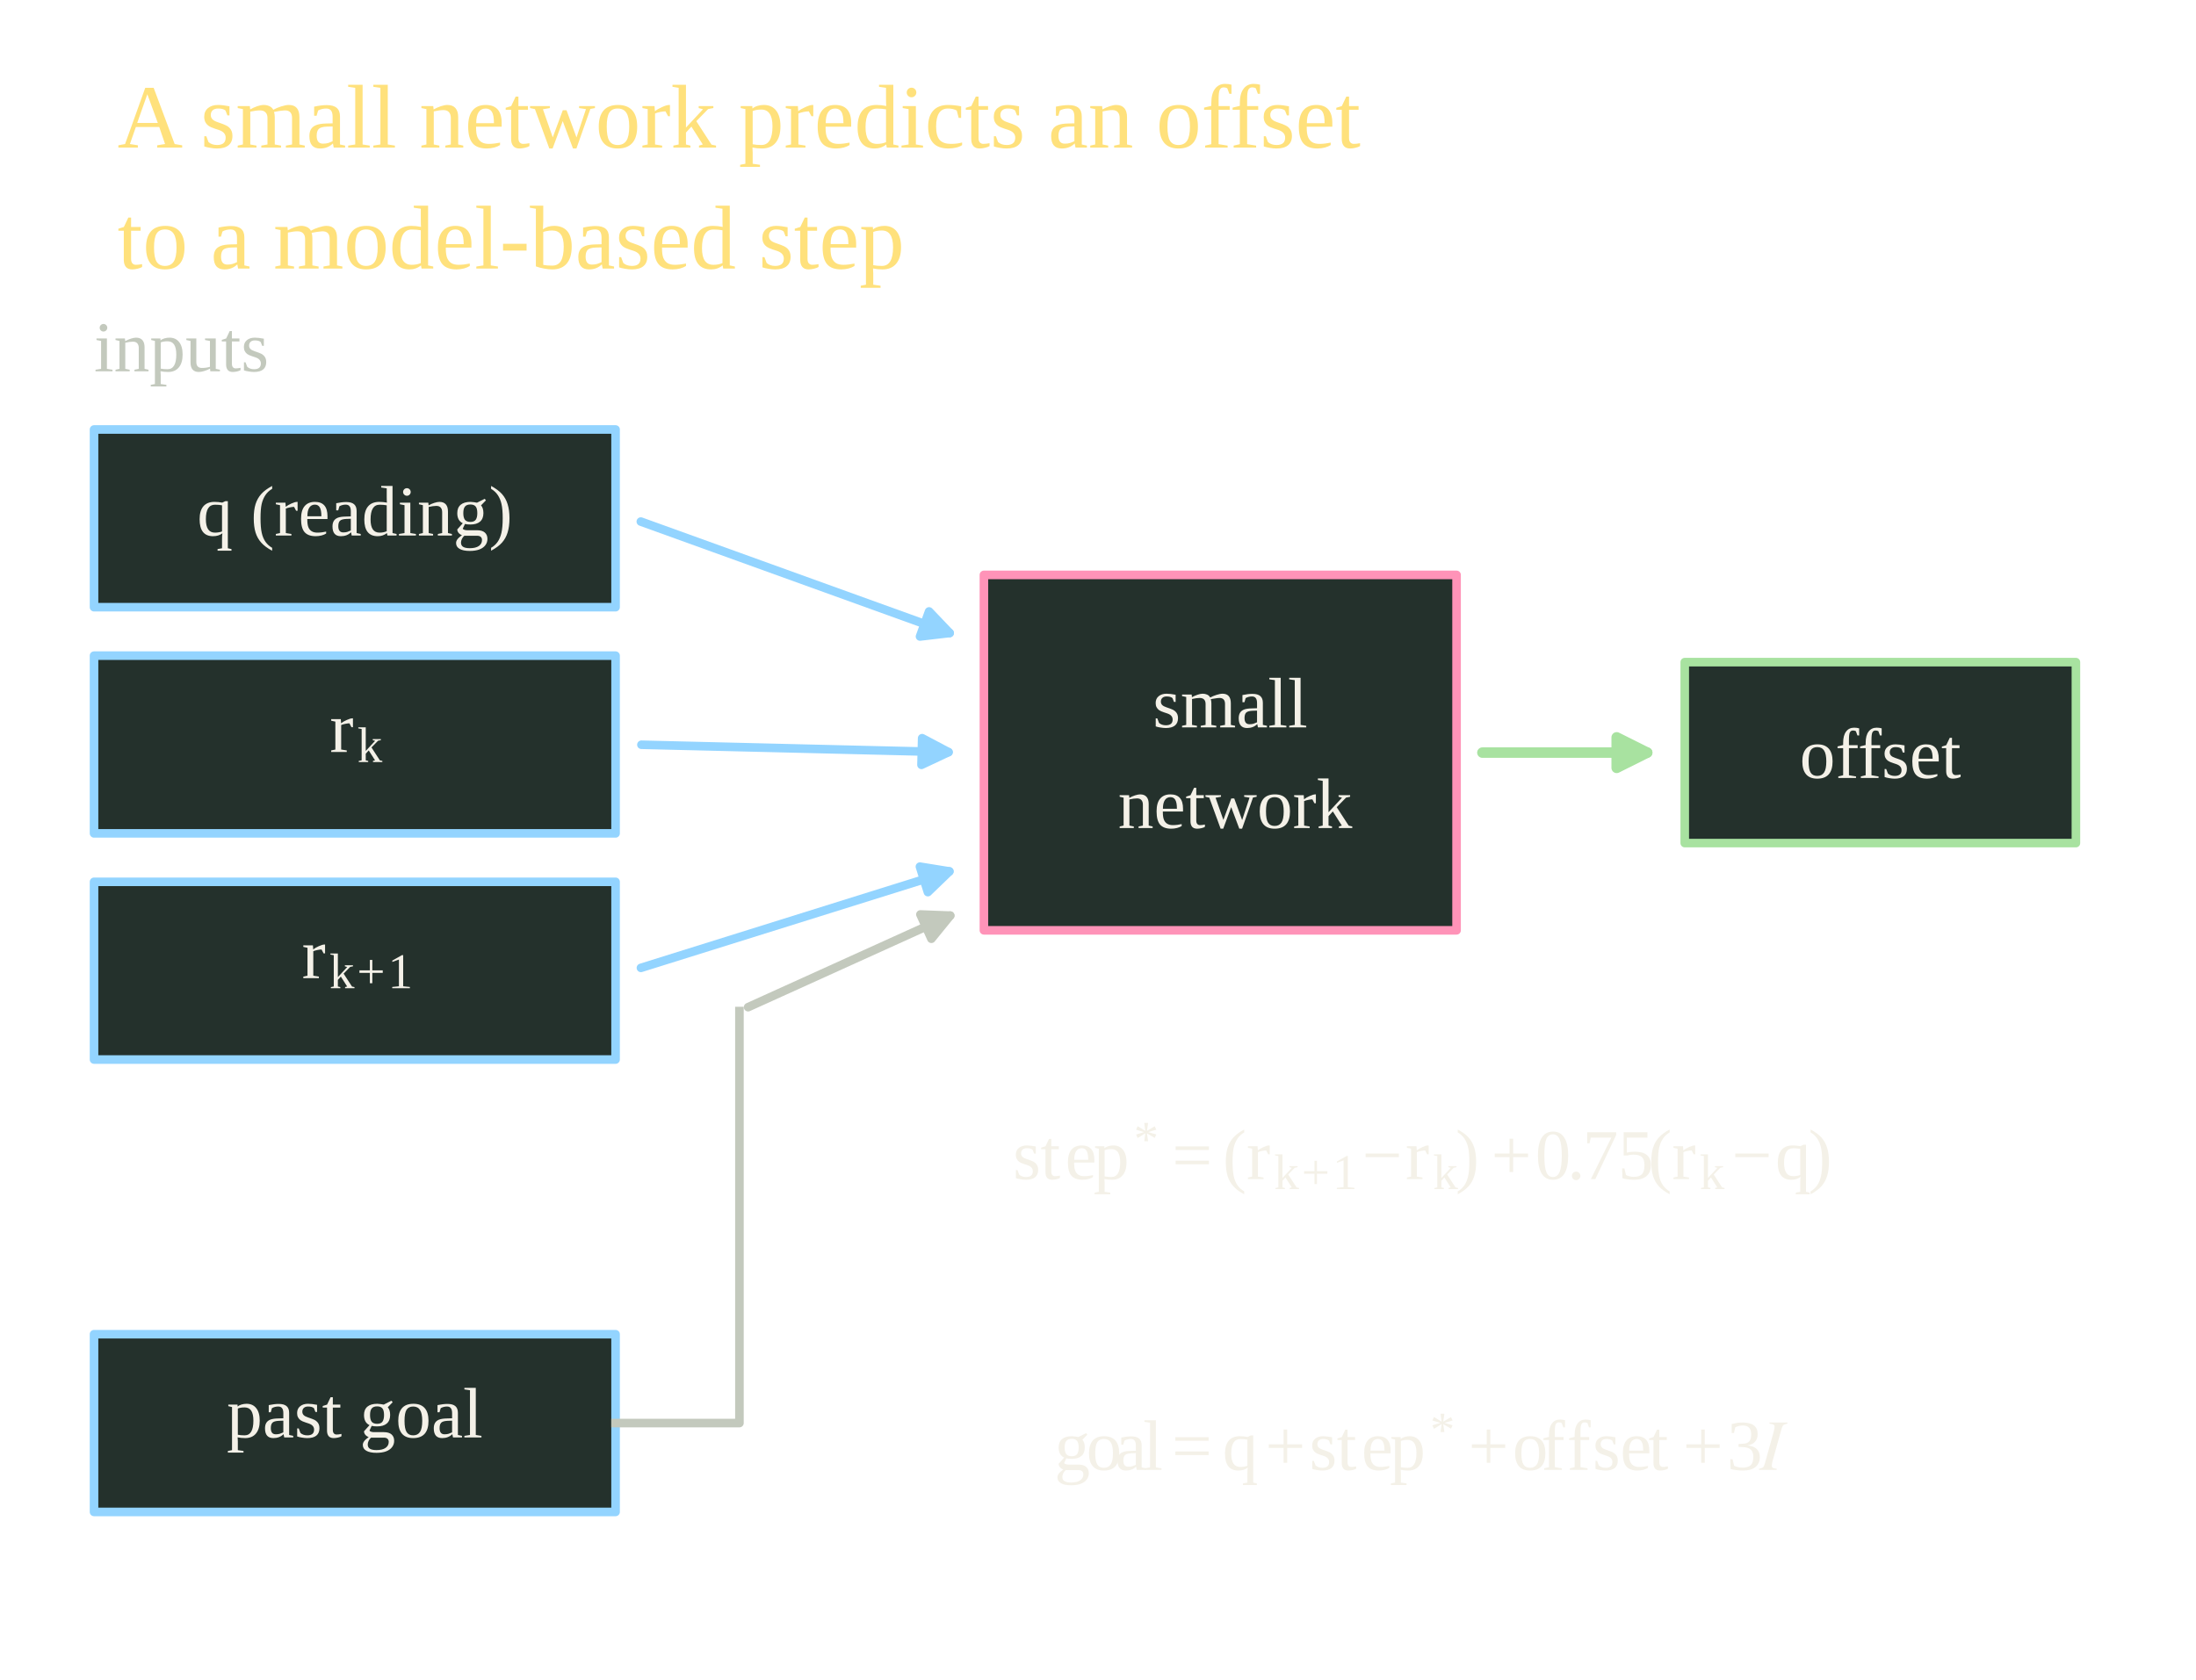
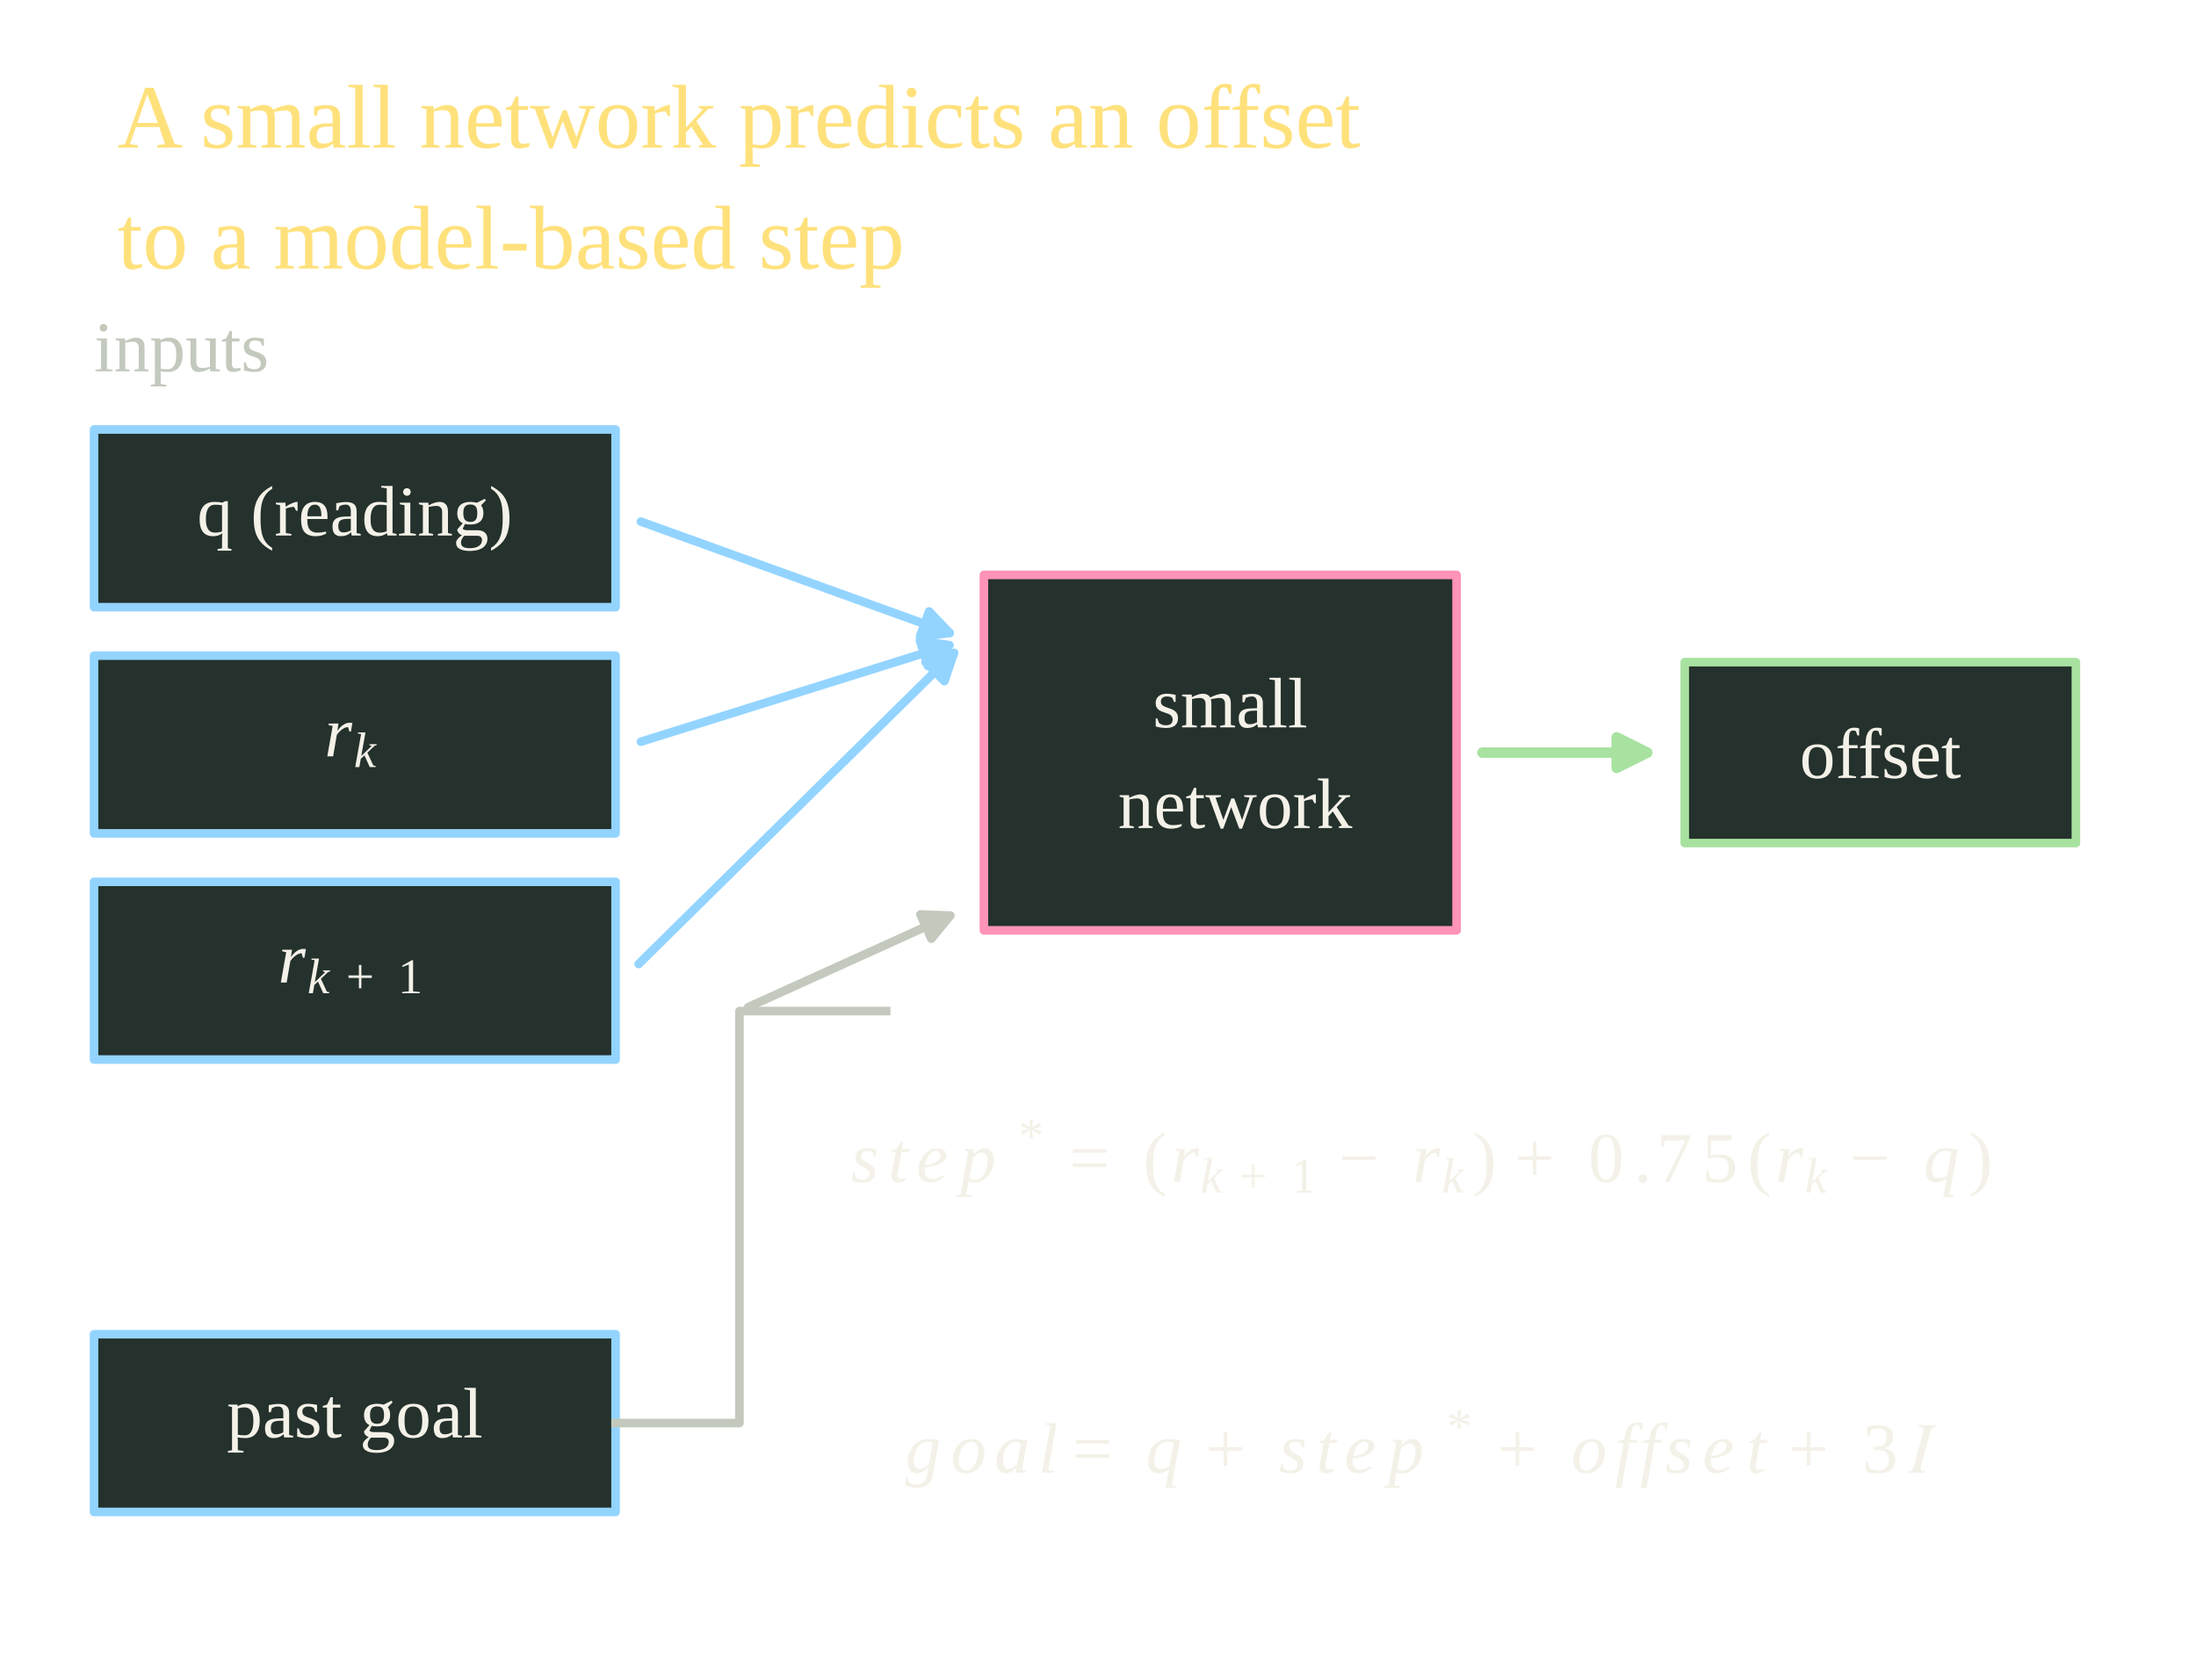
<svg xmlns="http://www.w3.org/2000/svg" viewBox="0 0 460.8 352.58" stroke-linejoin="round" stroke-linecap="butt">
  <path d="M 134.47 109.47 Q 167.81 121.51 199.27 132.86" clip-path="url(#network-io-p68ad5f9182)" style="fill: none; stroke: #93d4ff; stroke-width: 1.8; stroke-linecap: round" />
  <path d="M 194.95 128.33 L 199.27 132.86 L 193.05 133.59 z" clip-path="url(#network-io-p68ad5f9182)" style="fill: #93d4ff; stroke: #93d4ff; stroke-width: 1.8; stroke-linecap: round" />
-   <path d="M 134.59 156.31 Q 167.81 157.11 199.03 157.86" clip-path="url(#network-io-p68ad5f9182)" style="fill: none; stroke: #93d4ff; stroke-width: 1.8; stroke-linecap: round" />
-   <path d="M 193.5 154.93 L 199.03 157.86 L 193.36 160.53 z" clip-path="url(#network-io-p68ad5f9182)" style="fill: #93d4ff; stroke: #93d4ff; stroke-width: 1.8; stroke-linecap: round" />
-   <path d="M 134.49 203.14 Q 167.81 192.72 199.21 182.89" clip-path="url(#network-io-p68ad5f9182)" style="fill: none; stroke: #93d4ff; stroke-width: 1.8; stroke-linecap: round" />
-   <path d="M 193.03 181.89 L 199.21 182.89 L 194.7 187.24 z" clip-path="url(#network-io-p68ad5f9182)" style="fill: #93d4ff; stroke: #93d4ff; stroke-width: 1.8; stroke-linecap: round" />
+   <path d="M 134.49 155.67 Q 167.81 145.24 199.21 135.42" clip-path="url(#network-io-p68ad5f9182)" style="fill: none; stroke: #93d4ff; stroke-width: 1.8; stroke-linecap: round" />
+   <path d="M 193.03 134.42 L 199.21 135.42 L 194.7 139.77 z" clip-path="url(#network-io-p68ad5f9182)" style="fill: #93d4ff; stroke: #93d4ff; stroke-width: 1.8; stroke-linecap: round" />
+   <path d="M 134.01 202.33 Q 167.82 168.98 200.19 137.04" clip-path="url(#network-io-p68ad5f9182)" style="fill: none; stroke: #93d4ff; stroke-width: 1.8; stroke-linecap: round" />
+   <path d="M 194.23 138.98 L 200.19 137.04 L 198.17 142.96 z" clip-path="url(#network-io-p68ad5f9182)" style="fill: #93d4ff; stroke: #93d4ff; stroke-width: 1.8; stroke-linecap: round" />
  <path d="M 156.98 211.39 Q 179.1 201.36 199.39 192.17" clip-path="url(#network-io-p68ad5f9182)" style="fill: none; stroke: #c3c9bd; stroke-width: 1.8; stroke-linecap: round" />
  <path d="M 193.13 191.93 L 199.39 192.17 L 195.44 197.03 z" clip-path="url(#network-io-p68ad5f9182)" style="fill: #c3c9bd; stroke: #c3c9bd; stroke-width: 1.8; stroke-linecap: round" />
  <path d="M 311.06 157.96 Q 329.58 157.96 345.64 157.96" clip-path="url(#network-io-p68ad5f9182)" style="fill: none; stroke: #a8e2a0; stroke-width: 2.2; stroke-linecap: round" />
  <path d="M 339.24 154.76 L 345.64 157.96 L 339.24 161.16 z" clip-path="url(#network-io-p68ad5f9182)" style="fill: #a8e2a0; stroke: #a8e2a0; stroke-width: 2.2; stroke-linecap: round" />
  <path d="M 19.73 127.44 L 129.17 127.44 L 129.17 90.14 L 19.73 90.14 z" clip-path="url(#network-io-p68ad5f9182)" style="fill: #24312c; stroke: #93d4ff; stroke-width: 1.8" />
  <path d="M 19.73 174.91 L 129.17 174.91 L 129.17 137.61 L 19.73 137.61 z" clip-path="url(#network-io-p68ad5f9182)" style="fill: #24312c; stroke: #93d4ff; stroke-width: 1.8" />
  <path d="M 19.73 222.38 L 129.17 222.38 L 129.17 185.08 L 19.73 185.08 z" clip-path="url(#network-io-p68ad5f9182)" style="fill: #24312c; stroke: #93d4ff; stroke-width: 1.8" />
  <path d="M 19.73 317.33 L 129.17 317.33 L 129.17 280.03 L 19.73 280.03 z" clip-path="url(#network-io-p68ad5f9182)" style="fill: #24312c; stroke: #93d4ff; stroke-width: 1.8" />
  <path d="M 206.46 195.26 L 305.64 195.26 L 305.64 120.66 L 206.46 120.66 z" clip-path="url(#network-io-p68ad5f9182)" style="fill: #24312c; stroke: #ff93b8; stroke-width: 1.8" />
  <path d="M 353.52 176.95 L 435.6 176.95 L 435.6 138.97 L 353.52 138.97 z" clip-path="url(#network-io-p68ad5f9182)" style="fill: #24312c; stroke: #a8e2a0; stroke-width: 1.8" />
-   <path d="M 129.17 298.68 L 155.16 298.68 L 155.16 212.21" clip-path="url(#network-io-p68ad5f9182)" style="fill: none; stroke: #c3c9bd; stroke-width: 1.8; stroke-linecap: square" />
+   <path d="M 129.17 298.68 L 155.16 298.68 L 155.16 212.21 L 185.94 212.21" clip-path="url(#network-io-p68ad5f9182)" style="fill: none; stroke: #c3c9bd; stroke-width: 1.8; stroke-linecap: square" />
  <text style="font-size: 15px; text-anchor: start; fill: #c3c9bd" x="19.73" y="77.93" transform="rotate(-0 19.73 77.93)">inputs</text>
  <text style="font-size: 15px; text-anchor: middle; fill: #f4f1e8" x="74.45" y="112.4" transform="rotate(-0 74.45 112.4)">q (reading)</text>
-   <g style="fill: #f4f1e8" transform="translate(69.2 158.74)">
+   <g style="fill: #f4f1e8" transform="translate(68.07 159.34)">
    <text>
-       <tspan x="0" y="-0.91" style="font-size: 15px; fill: #f4f1e8">r</tspan>
-       <tspan x="5.78" y="1.2" style="font-size: 10.5px; fill: #f4f1e8">k</tspan>
+       <tspan x="0" y="-0.59" style="font-style: oblique; font-size: 15px; fill: #f4f1e8">r</tspan>
+       <tspan x="6.17" y="1.66" style="font-style: oblique; font-size: 10.5px; fill: #f4f1e8">k</tspan>
    </text>
  </g>
-   <g style="fill: #f4f1e8" transform="translate(63.35 206.21)">
+   <g style="fill: #f4f1e8" transform="translate(58.32 206.81)">
    <text>
-       <tspan x="0" y="-0.91" style="font-size: 15px; fill: #f4f1e8">r</tspan>
-       <tspan x="5.78" y="1.2" style="font-size: 10.5px; fill: #f4f1e8">k</tspan>
-       <tspan x="11.56" y="1.2" style="font-size: 10.5px; fill: #f4f1e8">+</tspan>
-       <tspan x="18.03" y="1.2" style="font-size: 10.5px; fill: #f4f1e8">1</tspan>
+       <tspan x="0" y="-0.59" style="font-style: oblique; font-size: 15px; fill: #f4f1e8">r</tspan>
+       <tspan x="6.17" y="1.66" style="font-style: oblique; font-size: 10.5px; fill: #f4f1e8">k</tspan>
+       <tspan x="14.29" y="1.66" style="font-size: 10.5px; fill: #f4f1e8">+</tspan>
+       <tspan x="25.14" y="1.66" style="font-size: 10.5px; fill: #f4f1e8">1</tspan>
    </text>
  </g>
  <text style="font-size: 15px; text-anchor: middle; fill: #f4f1e8" x="74.45" y="301.69" transform="rotate(-0 74.45 301.69)">past goal</text>
  <text style="font-size: 15px; fill: #f4f1e8" transform="translate(241.89 152.66)">small</text>
  <text style="font-size: 15px; fill: #f4f1e8" transform="translate(234.6 173.79)">network</text>
  <text style="font-size: 15px; text-anchor: middle; fill: #f4f1e8" x="394.56" y="163.29" transform="rotate(-0 394.56 163.29)">offset</text>
-   <g style="fill: #f4f1e8" transform="translate(212.55 248.01)">
+   <g style="fill: #f4f1e8" transform="translate(178.57 248.07)">
    <text>
-       <tspan x="0" y="-0.54" style="font-size: 15px; fill: #f4f1e8">s</tspan>
-       <tspan x="5.78" y="-0.54" style="font-size: 15px; fill: #f4f1e8">t</tspan>
-       <tspan x="10.94" y="-0.54" style="font-size: 15px; fill: #f4f1e8">e</tspan>
-       <tspan x="16.91" y="-0.54" style="font-size: 15px; fill: #f4f1e8">p</tspan>
-       <tspan x="33.39" y="-0.54" style="font-size: 15px; fill: #f4f1e8">=</tspan>
-       <tspan x="44.01" y="-0.54" style="font-size: 15px; fill: #f4f1e8">(</tspan>
-       <tspan x="49.02" y="-0.54" style="font-size: 15px; fill: #f4f1e8">r</tspan>
-       <tspan x="73.25" y="-0.54" style="font-size: 15px; fill: #f4f1e8">−</tspan>
-       <tspan x="82.37" y="-0.54" style="font-size: 15px; fill: #f4f1e8">r</tspan>
-       <tspan x="92.85" y="-0.54" style="font-size: 15px; fill: #f4f1e8">)</tspan>
-       <tspan x="100.35" y="-0.54" style="font-size: 15px; fill: #f4f1e8">+</tspan>
-       <tspan x="109.59" y="-0.54" style="font-size: 15px; fill: #f4f1e8">0</tspan>
-       <tspan x="116.31" y="-0.54" style="font-size: 15px; fill: #f4f1e8">.</tspan>
-       <tspan x="119.52" y="-0.54" style="font-size: 15px; fill: #f4f1e8">7</tspan>
-       <tspan x="126.95" y="-0.54" style="font-size: 15px; fill: #f4f1e8">5</tspan>
-       <tspan x="133.29" y="-0.54" style="font-size: 15px; fill: #f4f1e8">(</tspan>
-       <tspan x="138.3" y="-0.54" style="font-size: 15px; fill: #f4f1e8">r</tspan>
-       <tspan x="150.83" y="-0.54" style="font-size: 15px; fill: #f4f1e8">−</tspan>
-       <tspan x="159.95" y="-0.54" style="font-size: 15px; fill: #f4f1e8">q</tspan>
-       <tspan x="166.89" y="-0.54" style="font-size: 15px; fill: #f4f1e8">)</tspan>
-       <tspan x="25.33" y="-5.45" style="font-size: 10.5px; fill: #f4f1e8">*</tspan>
-       <tspan x="54.79" y="1.56" style="font-size: 10.5px; fill: #f4f1e8">k</tspan>
-       <tspan x="60.58" y="1.56" style="font-size: 10.5px; fill: #f4f1e8">+</tspan>
-       <tspan x="67.05" y="1.56" style="font-size: 10.5px; fill: #f4f1e8">1</tspan>
-       <tspan x="88.14" y="1.56" style="font-size: 10.5px; fill: #f4f1e8">k</tspan>
-       <tspan x="144.08" y="1.56" style="font-size: 10.5px; fill: #f4f1e8">k</tspan>
+       <tspan x="0" y="-0.01" style="font-style: oblique; font-size: 15px; fill: #f4f1e8">s</tspan>
+       <tspan x="7.81" y="-0.01" style="font-style: oblique; font-size: 15px; fill: #f4f1e8">t</tspan>
+       <tspan x="13.7" y="-0.01" style="font-style: oblique; font-size: 15px; fill: #f4f1e8">e</tspan>
+       <tspan x="22.92" y="-0.01" style="font-style: oblique; font-size: 15px; fill: #f4f1e8">p</tspan>
+       <tspan x="67.16" y="-0.01" style="font-style: oblique; font-size: 15px; fill: #f4f1e8">r</tspan>
+       <tspan x="117.8" y="-0.01" style="font-style: oblique; font-size: 15px; fill: #f4f1e8">r</tspan>
+       <tspan x="193.97" y="-0.01" style="font-style: oblique; font-size: 15px; fill: #f4f1e8">r</tspan>
+       <tspan x="225.05" y="-0.01" style="font-style: oblique; font-size: 15px; fill: #f4f1e8">q</tspan>
+       <tspan x="35.19" y="-6.2" style="font-size: 10.5px; fill: #f4f1e8">*</tspan>
+       <tspan x="81.45" y="2.24" style="font-size: 10.5px; fill: #f4f1e8">+</tspan>
+       <tspan x="92.3" y="2.24" style="font-size: 10.5px; fill: #f4f1e8">1</tspan>
+       <tspan x="45.82" y="-0.01" style="font-size: 15px; fill: #f4f1e8">=</tspan>
+       <tspan x="61.31" y="-0.01" style="font-size: 15px; fill: #f4f1e8">(</tspan>
+       <tspan x="102.31" y="-0.01" style="font-size: 15px; fill: #f4f1e8">−</tspan>
+       <tspan x="130.46" y="-0.01" style="font-size: 15px; fill: #f4f1e8">)</tspan>
+       <tspan x="139.23" y="-0.01" style="font-size: 15px; fill: #f4f1e8">+</tspan>
+       <tspan x="154.72" y="-0.01" style="font-size: 15px; fill: #f4f1e8">0</tspan>
+       <tspan x="164.27" y="-0.01" style="font-size: 15px; fill: #f4f1e8">.</tspan>
+       <tspan x="169.04" y="-0.01" style="font-size: 15px; fill: #f4f1e8">7</tspan>
+       <tspan x="178.58" y="-0.01" style="font-size: 15px; fill: #f4f1e8">5</tspan>
+       <tspan x="188.12" y="-0.01" style="font-size: 15px; fill: #f4f1e8">(</tspan>
+       <tspan x="209.56" y="-0.01" style="font-size: 15px; fill: #f4f1e8">−</tspan>
+       <tspan x="234.57" y="-0.01" style="font-size: 15px; fill: #f4f1e8">)</tspan>
+       <tspan x="73.33" y="2.24" style="font-style: oblique; font-size: 10.5px; fill: #f4f1e8">k</tspan>
+       <tspan x="123.97" y="2.24" style="font-style: oblique; font-size: 10.5px; fill: #f4f1e8">k</tspan>
+       <tspan x="200.14" y="2.24" style="font-style: oblique; font-size: 10.5px; fill: #f4f1e8">k</tspan>
    </text>
  </g>
-   <g style="fill: #f4f1e8" transform="translate(221.25 309.04)">
+   <g style="fill: #f4f1e8" transform="translate(189.97 309.1)">
    <text>
-       <tspan x="0" y="-0.54" style="font-size: 15px; fill: #f4f1e8">g</tspan>
-       <tspan x="6.68" y="-0.54" style="font-size: 15px; fill: #f4f1e8">o</tspan>
-       <tspan x="12.72" y="-0.54" style="font-size: 15px; fill: #f4f1e8">a</tspan>
-       <tspan x="18.6" y="-0.54" style="font-size: 15px; fill: #f4f1e8">l</tspan>
-       <tspan x="24.63" y="-0.54" style="font-size: 15px; fill: #f4f1e8">=</tspan>
-       <tspan x="35.25" y="-0.54" style="font-size: 15px; fill: #f4f1e8">q</tspan>
-       <tspan x="44.24" y="-0.54" style="font-size: 15px; fill: #f4f1e8">+</tspan>
-       <tspan x="53.48" y="-0.54" style="font-size: 15px; fill: #f4f1e8">s</tspan>
-       <tspan x="59.25" y="-0.54" style="font-size: 15px; fill: #f4f1e8">t</tspan>
-       <tspan x="64.41" y="-0.54" style="font-size: 15px; fill: #f4f1e8">e</tspan>
-       <tspan x="70.38" y="-0.54" style="font-size: 15px; fill: #f4f1e8">p</tspan>
-       <tspan x="86.86" y="-0.54" style="font-size: 15px; fill: #f4f1e8">+</tspan>
-       <tspan x="96.1" y="-0.54" style="font-size: 15px; fill: #f4f1e8">o</tspan>
-       <tspan x="102.15" y="-0.54" style="font-size: 15px; fill: #f4f1e8">f</tspan>
-       <tspan x="107.53" y="-0.54" style="font-size: 15px; fill: #f4f1e8">f</tspan>
-       <tspan x="112.92" y="-0.54" style="font-size: 15px; fill: #f4f1e8">s</tspan>
-       <tspan x="118.69" y="-0.54" style="font-size: 15px; fill: #f4f1e8">e</tspan>
-       <tspan x="124.66" y="-0.54" style="font-size: 15px; fill: #f4f1e8">t</tspan>
-       <tspan x="131.86" y="-0.54" style="font-size: 15px; fill: #f4f1e8">+</tspan>
-       <tspan x="141.1" y="-0.54" style="font-size: 15px; fill: #f4f1e8">3</tspan>
-       <tspan x="78.8" y="-5.45" style="font-size: 10.5px; fill: #f4f1e8">*</tspan>
-       <tspan x="147.82" y="-0.54" style="font-size: 15px; font-family: 'STIX Two Math', 'STIXGeneral', 'Cambria Math', 'Times New Roman', serif; fill: #f4f1e8">𝐼</tspan>
+       <tspan x="0" y="-0.01" style="font-style: oblique; font-size: 15px; fill: #f4f1e8">g</tspan>
+       <tspan x="9.52" y="-0.01" style="font-style: oblique; font-size: 15px; fill: #f4f1e8">o</tspan>
+       <tspan x="18.7" y="-0.01" style="font-style: oblique; font-size: 15px; fill: #f4f1e8">a</tspan>
+       <tspan x="27.89" y="-0.01" style="font-style: oblique; font-size: 15px; fill: #f4f1e8">l</tspan>
+       <tspan x="50.47" y="-0.01" style="font-style: oblique; font-size: 15px; fill: #f4f1e8">q</tspan>
+       <tspan x="78.41" y="-0.01" style="font-style: oblique; font-size: 15px; fill: #f4f1e8">s</tspan>
+       <tspan x="86.22" y="-0.01" style="font-style: oblique; font-size: 15px; fill: #f4f1e8">t</tspan>
+       <tspan x="92.1" y="-0.01" style="font-style: oblique; font-size: 15px; fill: #f4f1e8">e</tspan>
+       <tspan x="101.33" y="-0.01" style="font-style: oblique; font-size: 15px; fill: #f4f1e8">p</tspan>
+       <tspan x="139.71" y="-0.01" style="font-style: oblique; font-size: 15px; fill: #f4f1e8">o</tspan>
+       <tspan x="148.89" y="-0.01" style="font-style: oblique; font-size: 15px; fill: #f4f1e8">f</tspan>
+       <tspan x="154.17" y="-0.01" style="font-style: oblique; font-size: 15px; fill: #f4f1e8">f</tspan>
+       <tspan x="159.45" y="-0.01" style="font-style: oblique; font-size: 15px; fill: #f4f1e8">s</tspan>
+       <tspan x="167.27" y="-0.01" style="font-style: oblique; font-size: 15px; fill: #f4f1e8">e</tspan>
+       <tspan x="176.5" y="-0.01" style="font-style: oblique; font-size: 15px; fill: #f4f1e8">t</tspan>
+       <tspan x="34.98" y="-0.01" style="font-size: 15px; fill: #f4f1e8">=</tspan>
+       <tspan x="62.92" y="-0.01" style="font-size: 15px; fill: #f4f1e8">+</tspan>
+       <tspan x="124.22" y="-0.01" style="font-size: 15px; fill: #f4f1e8">+</tspan>
+       <tspan x="185.3" y="-0.01" style="font-size: 15px; fill: #f4f1e8">+</tspan>
+       <tspan x="200.79" y="-0.01" style="font-size: 15px; fill: #f4f1e8">3</tspan>
+       <tspan x="113.6" y="-6.2" style="font-size: 10.5px; fill: #f4f1e8">*</tspan>
+       <tspan x="210.34" y="-0.01" style="font-size: 15px; font-family: 'STIX Two Math', 'STIXGeneral', 'Cambria Math', 'Times New Roman', serif; fill: #f4f1e8">𝐼</tspan>
    </text>
  </g>
  <text style="font-size: 19px; fill: #ffe17c" transform="translate(24.65 30.98)">A small network predicts an offset</text>
  <text style="font-size: 19px; fill: #ffe17c" transform="translate(24.65 56.36)">to a model-based step</text>
  <defs>
    <clipPath id="network-io-p68ad5f9182">
      <rect x="11.52" y="56.23" width="437.76" height="284.83" />
    </clipPath>
  </defs>
</svg>
